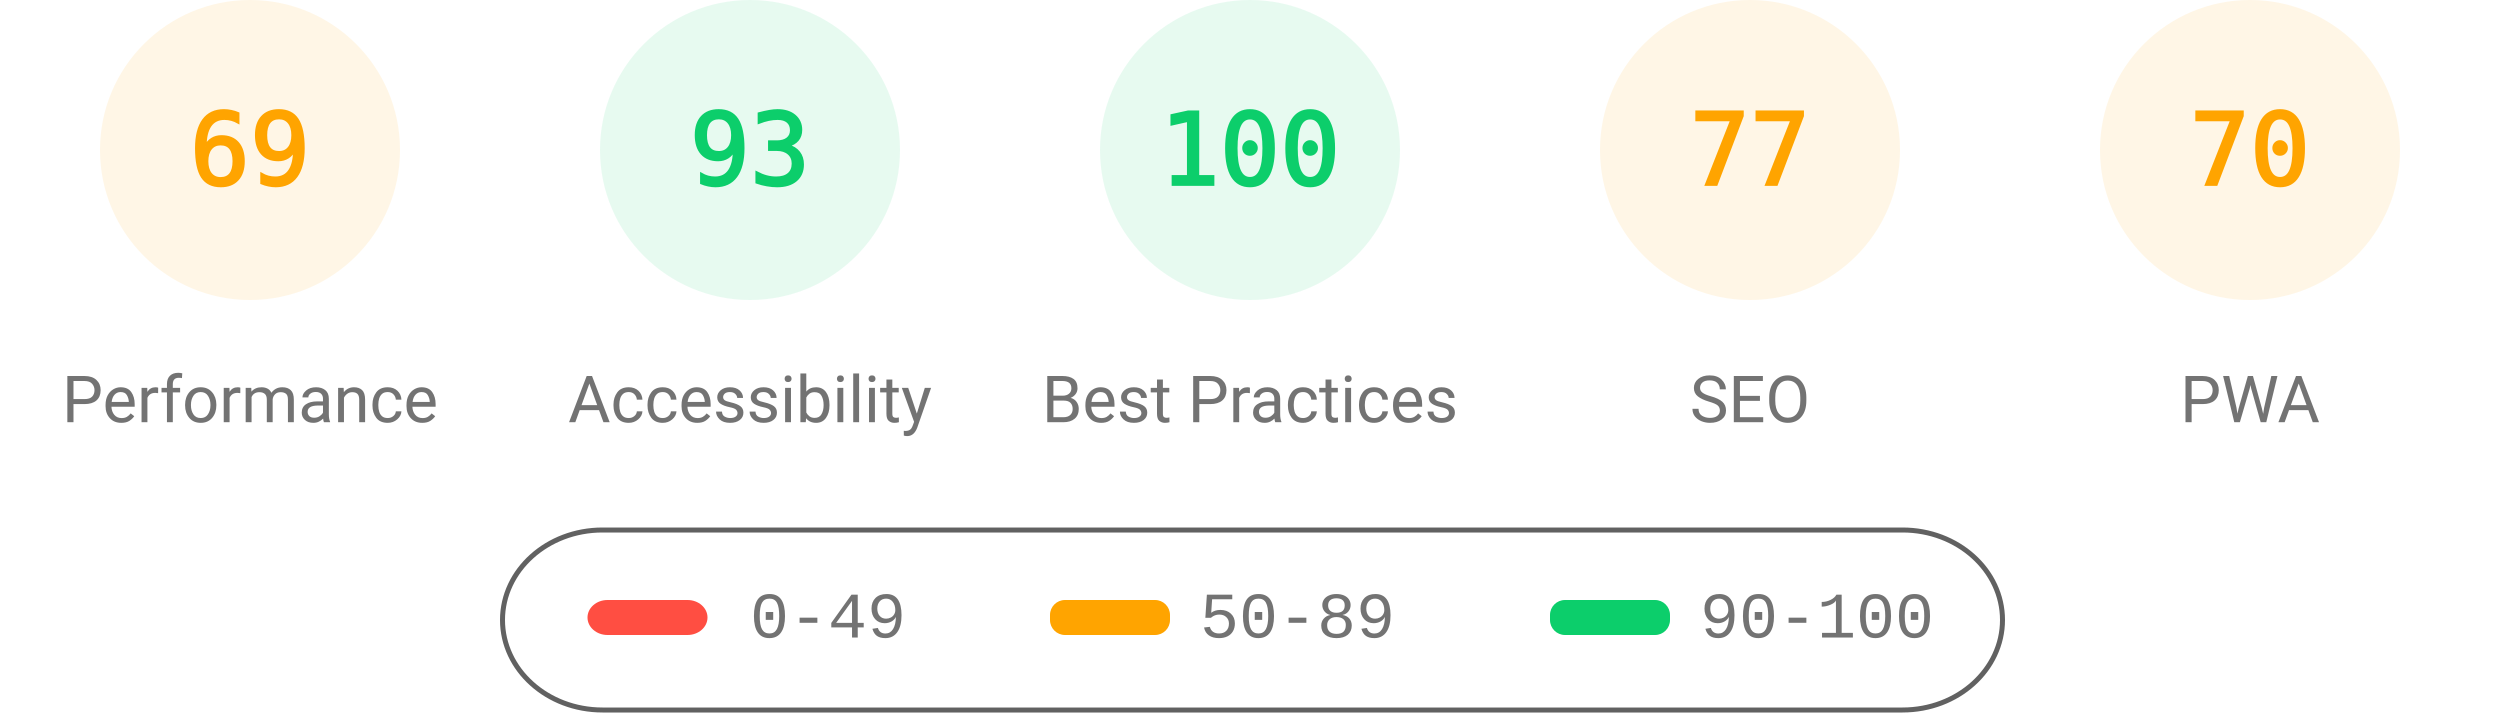
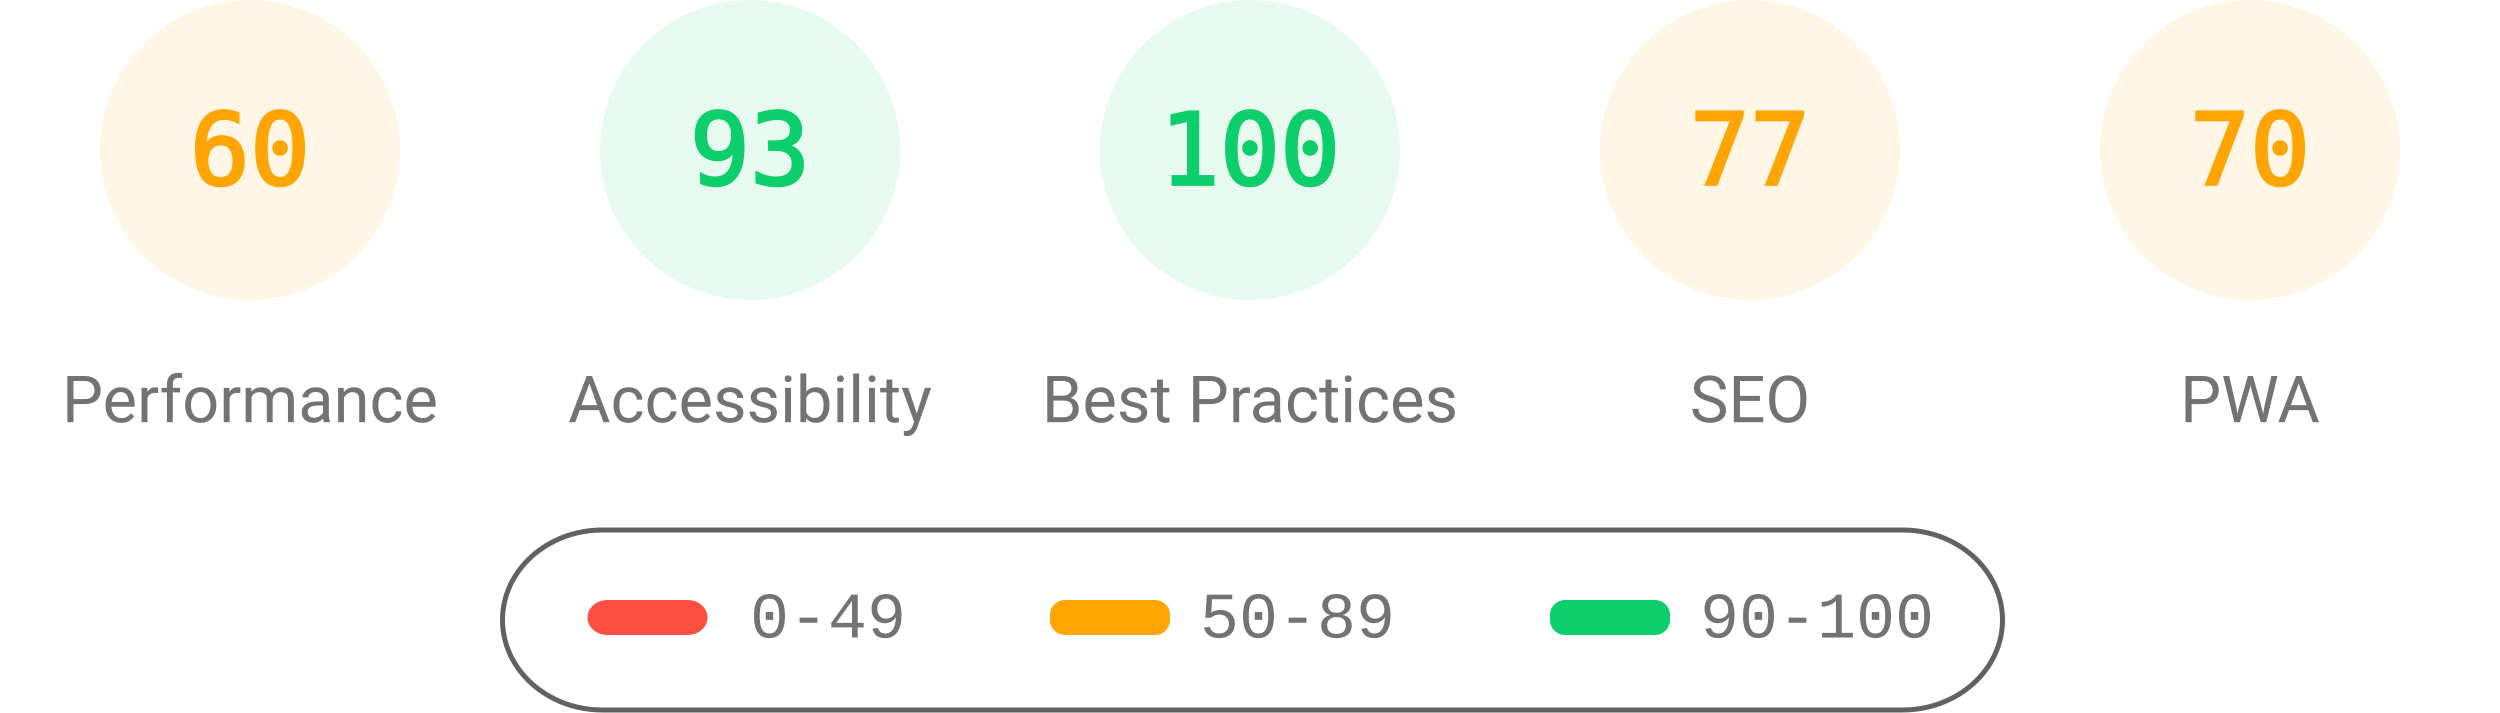
<svg xmlns="http://www.w3.org/2000/svg" fill="none" width="1000" height="285">
  <style>.gauge-base{opacity:.1}.gauge-arc{fill:none;animation-delay:250ms;stroke-linecap:round;transform:rotate(-90deg);transform-origin:100px 60px;animation:load-gauge 1s ease forwards}.guage-text{font-size:40px;font-family:monospace;text-align:center}.guage-red{color:#ff4e42;fill:#ff4e42;stroke:#ff4e42}.guage-orange{color:#ffa400;fill:#ffa400;stroke:#ffa400}.guage-green{color:#0cce6b;fill:#0cce6b;stroke:#0cce6b}.guage-undefined{color:#5c5c5c;fill:#5c5c5c;stroke:#5c5c5c}.guage-title{color:#737373;fill:#737373;stroke:none;font-size:26px;line-height:26px;font-family:Roboto,Halvetica,Arial,sans-serif}@keyframes load-gauge{from{stroke-dasharray:0 352.858}}</style>
  <svg class="guage-div guage-perf guage-orange" viewBox="0 0 200 200" width="200" height="200">
    <circle class="gauge-base" r="56" cx="100" cy="60" stroke-width="8" />
-     <circle class="gauge-arc guage-arc-1" r="56" cx="100" cy="60" stroke-width="8" style="stroke-dasharray:242.782,351.858" />
-     <text class="guage-text" x="100" y="60" alignment-baseline="central" dominant-baseline="central" text-anchor="middle">69</text>
+     <circle class="gauge-arc guage-arc-1" r="56" cx="100" cy="60" stroke-width="8" style="stroke-dasharray:211.115,351.858" />
+     <text class="guage-text" x="100" y="60" alignment-baseline="central" dominant-baseline="central" text-anchor="middle">60</text>
    <text class="guage-title" x="100" y="160" alignment-baseline="central" dominant-baseline="central" text-anchor="middle">Performance</text>
  </svg>
  <svg class="guage-div guage-acc guage-green" viewBox="0 0 200 200" width="200" height="200" x="200">
    <circle class="gauge-base" r="56" cx="100" cy="60" stroke-width="8" />
    <circle class="gauge-arc guage-arc-2" r="56" cx="100" cy="60" stroke-width="8" style="stroke-dasharray:327.228,351.858" />
    <text class="guage-text" x="100" y="60" alignment-baseline="central" dominant-baseline="central" text-anchor="middle">93</text>
    <text class="guage-title" x="100" y="160" alignment-baseline="central" dominant-baseline="central" text-anchor="middle">Accessibility</text>
  </svg>
  <svg class="guage-div guage-best guage-green" viewBox="0 0 200 200" width="200" height="200" x="400">
    <circle class="gauge-base" r="56" cx="100" cy="60" stroke-width="8" />
    <circle class="gauge-arc guage-arc-3" r="56" cx="100" cy="60" stroke-width="8" style="stroke-dasharray:351.858,351.858" />
    <text class="guage-text" x="100" y="60" alignment-baseline="central" dominant-baseline="central" text-anchor="middle">100</text>
    <text class="guage-title" x="100" y="160" alignment-baseline="central" dominant-baseline="central" text-anchor="middle">Best Practices</text>
  </svg>
  <svg class="guage-div guage-seo guage-orange" viewBox="0 0 200 200" width="200" height="200" x="600">
    <circle class="gauge-base" r="56" cx="100" cy="60" stroke-width="8" />
    <circle class="gauge-arc guage-arc-4" r="56" cx="100" cy="60" stroke-width="8" style="stroke-dasharray:270.931,351.858" />
    <text class="guage-text" x="100" y="60" alignment-baseline="central" dominant-baseline="central" text-anchor="middle">77</text>
    <text class="guage-title" x="100" y="160" alignment-baseline="central" dominant-baseline="central" text-anchor="middle">SEO</text>
  </svg>
  <svg class="guage-div guage-pwa guage-orange" viewBox="0 0 200 200" width="200" height="200" x="800">
    <circle class="gauge-base" r="56" cx="100" cy="60" stroke-width="8" />
    <circle class="gauge-arc guage-arc-4" r="56" cx="100" cy="60" stroke-width="8" style="stroke-dasharray:246.301,351.858" />
    <text class="guage-text" x="100" y="60" alignment-baseline="central" dominant-baseline="central" text-anchor="middle">70</text>
    <text class="guage-title" x="100" y="160" alignment-baseline="central" dominant-baseline="central" text-anchor="middle">PWA</text>
  </svg>
  <svg width="604" height="76" x="200" y="210">
    <path fill="none" id="canvas_background" d="M-1-1h604v80H-1z" />
    <rect fill-opacity="0" stroke="#616161" stroke-width="2" rx="40" id="svg_2" height="72" width="600" y="2" x="1" fill="#000" />
    <rect stroke="#000" rx="8" id="svg_3" height="14" width="48" y="30" x="35" stroke-opacity="null" stroke-width="0" fill="#ff4e42" />
    <rect stroke="#000" rx="6" id="svg_4" height="14" width="48" y="30" x="220" stroke-opacity="null" stroke-width="0" fill="#ffa400" />
    <rect stroke="#000" rx="6" id="svg_5" height="14" width="48" y="30" x="420" stroke-opacity="null" stroke-width="0" fill="#0cce6b" />
    <text xml:space="preserve" text-anchor="start" font-family="'Courier New', Courier, monospace" font-size="26" id="svg_6" y="45" x="100" stroke-opacity="null" stroke-width="0" stroke="#000" fill="#737373">0-49</text>
    <text xml:space="preserve" text-anchor="start" font-family="'Courier New', Courier, monospace" font-size="26" id="svg_7" y="45" x="280" stroke-opacity="null" stroke-width="0" stroke="#000" fill="#737373">50-89</text>
    <text xml:space="preserve" text-anchor="start" font-family="'Courier New', Courier, monospace" font-size="26" id="svg_8" y="45" x="480" stroke-opacity="null" stroke-width="0" stroke="#000" fill="#737373">90-100</text>
  </svg>
</svg>
